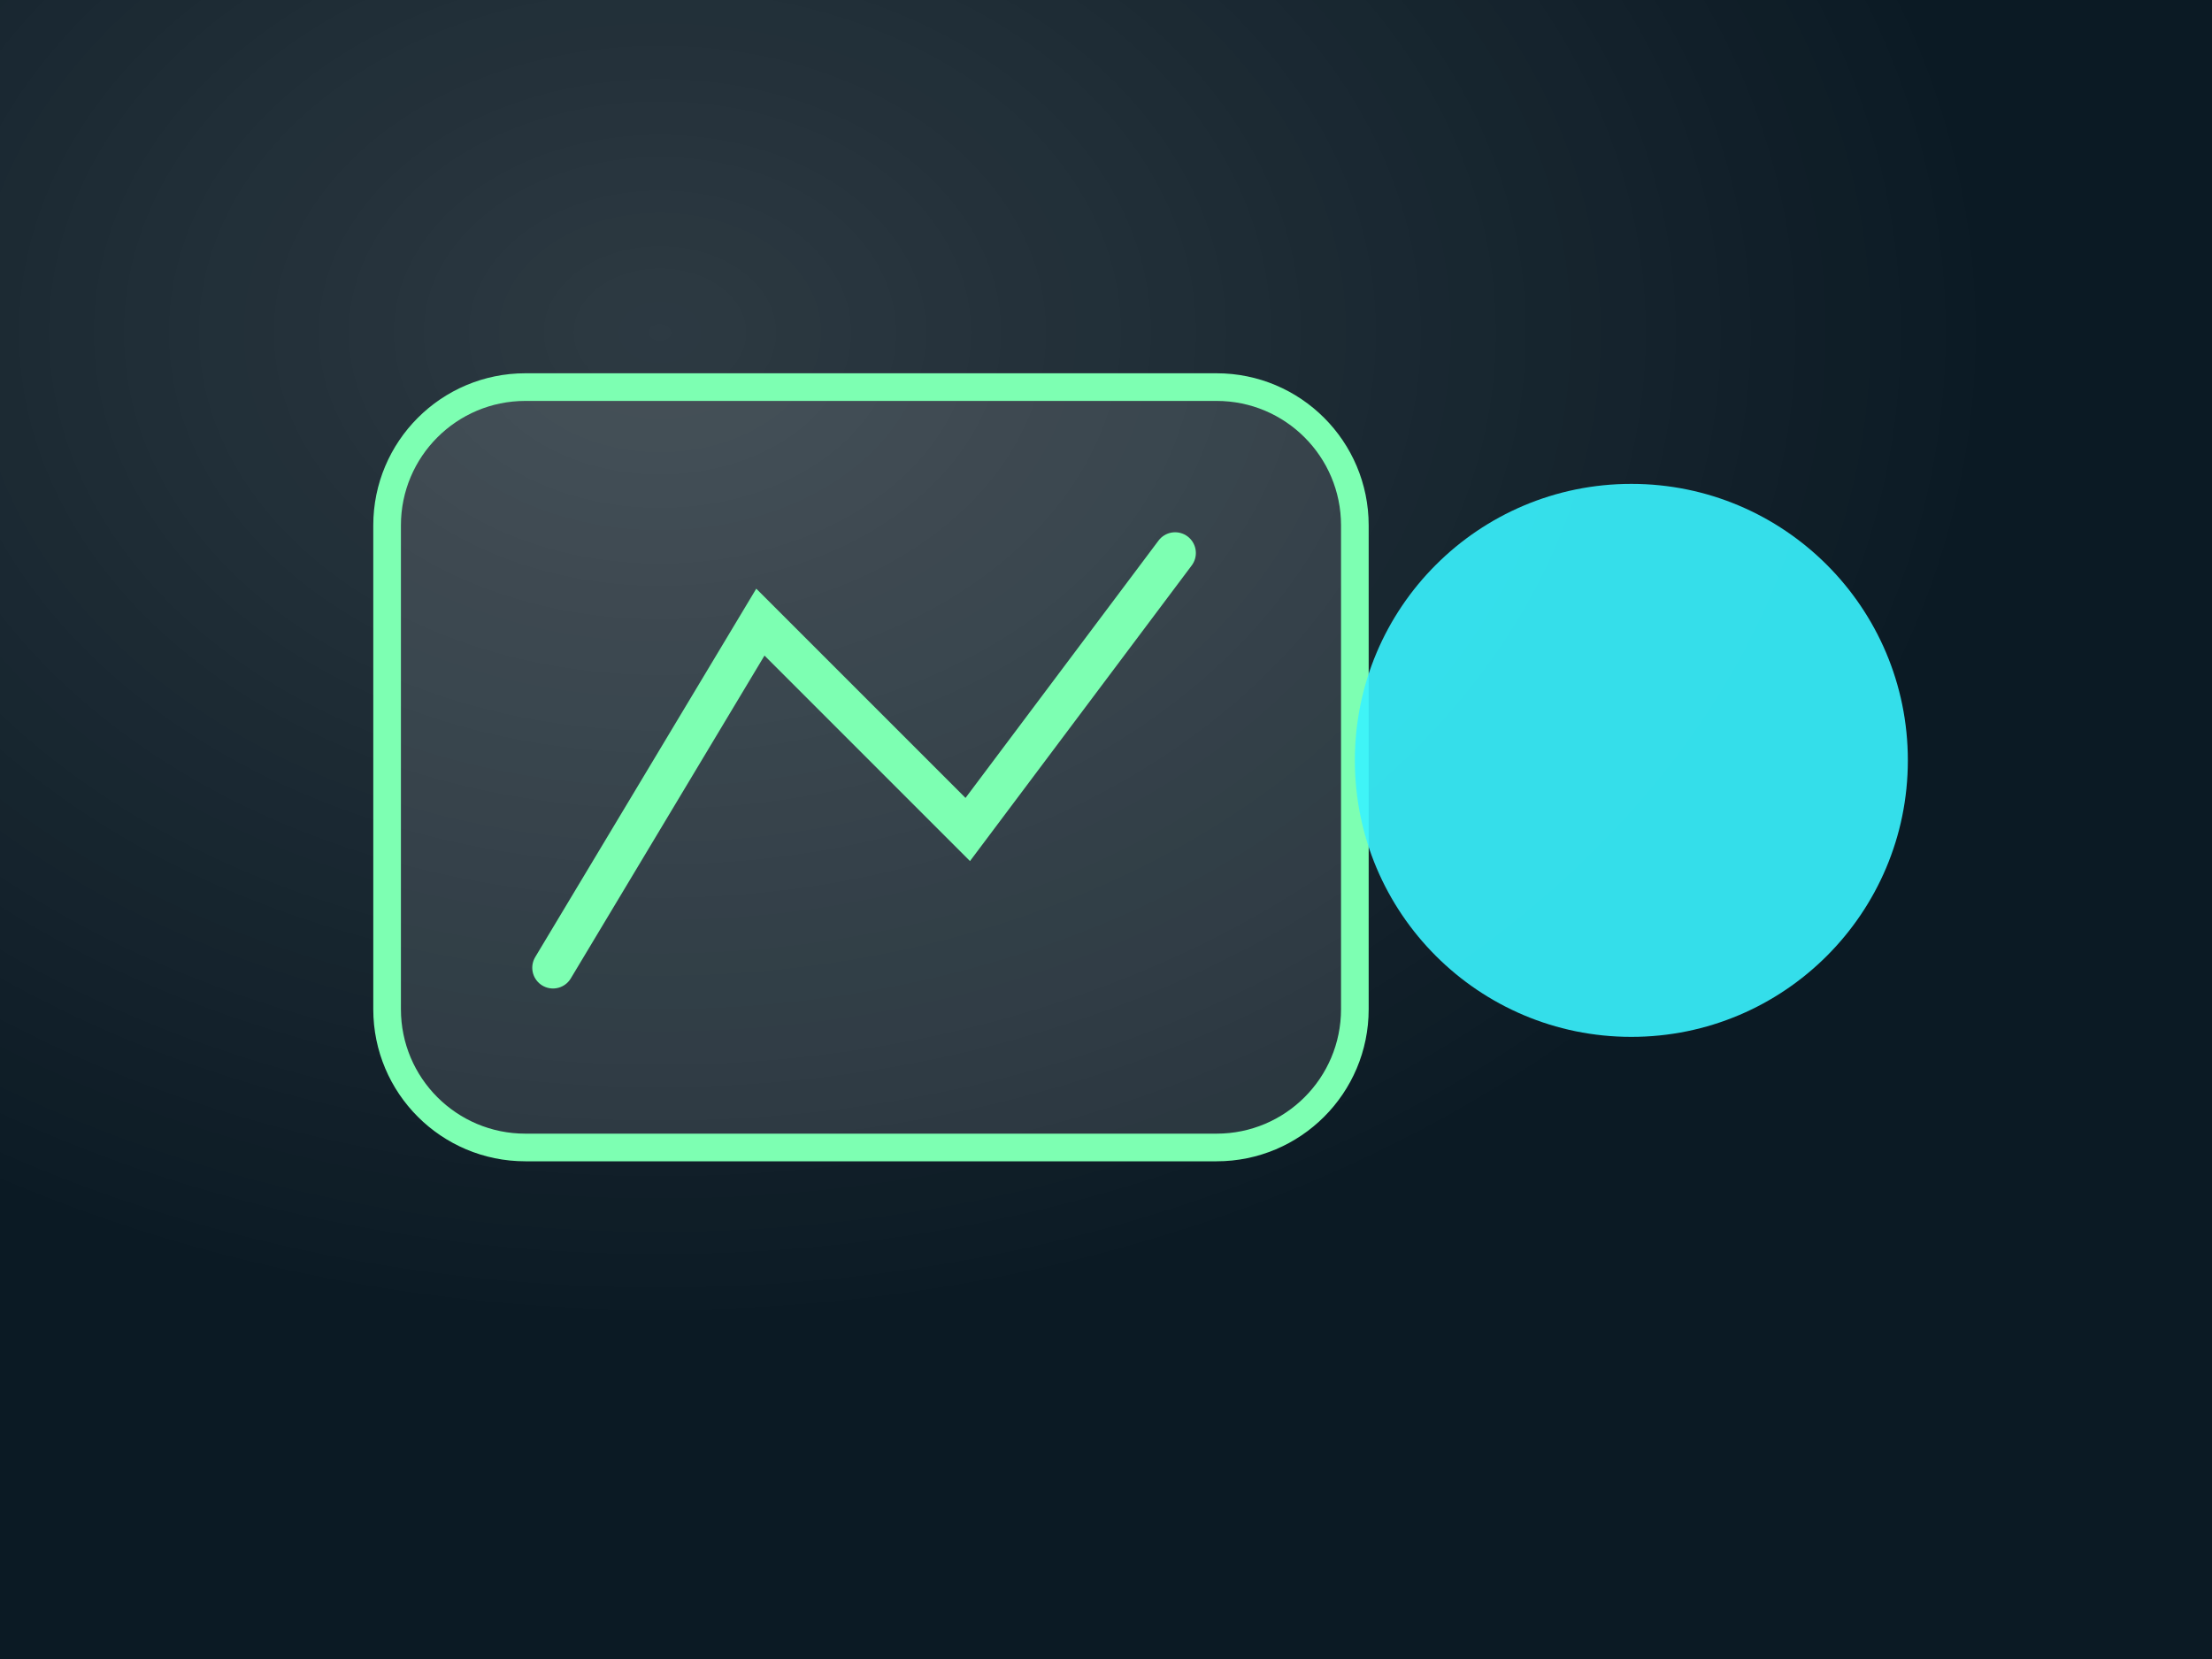
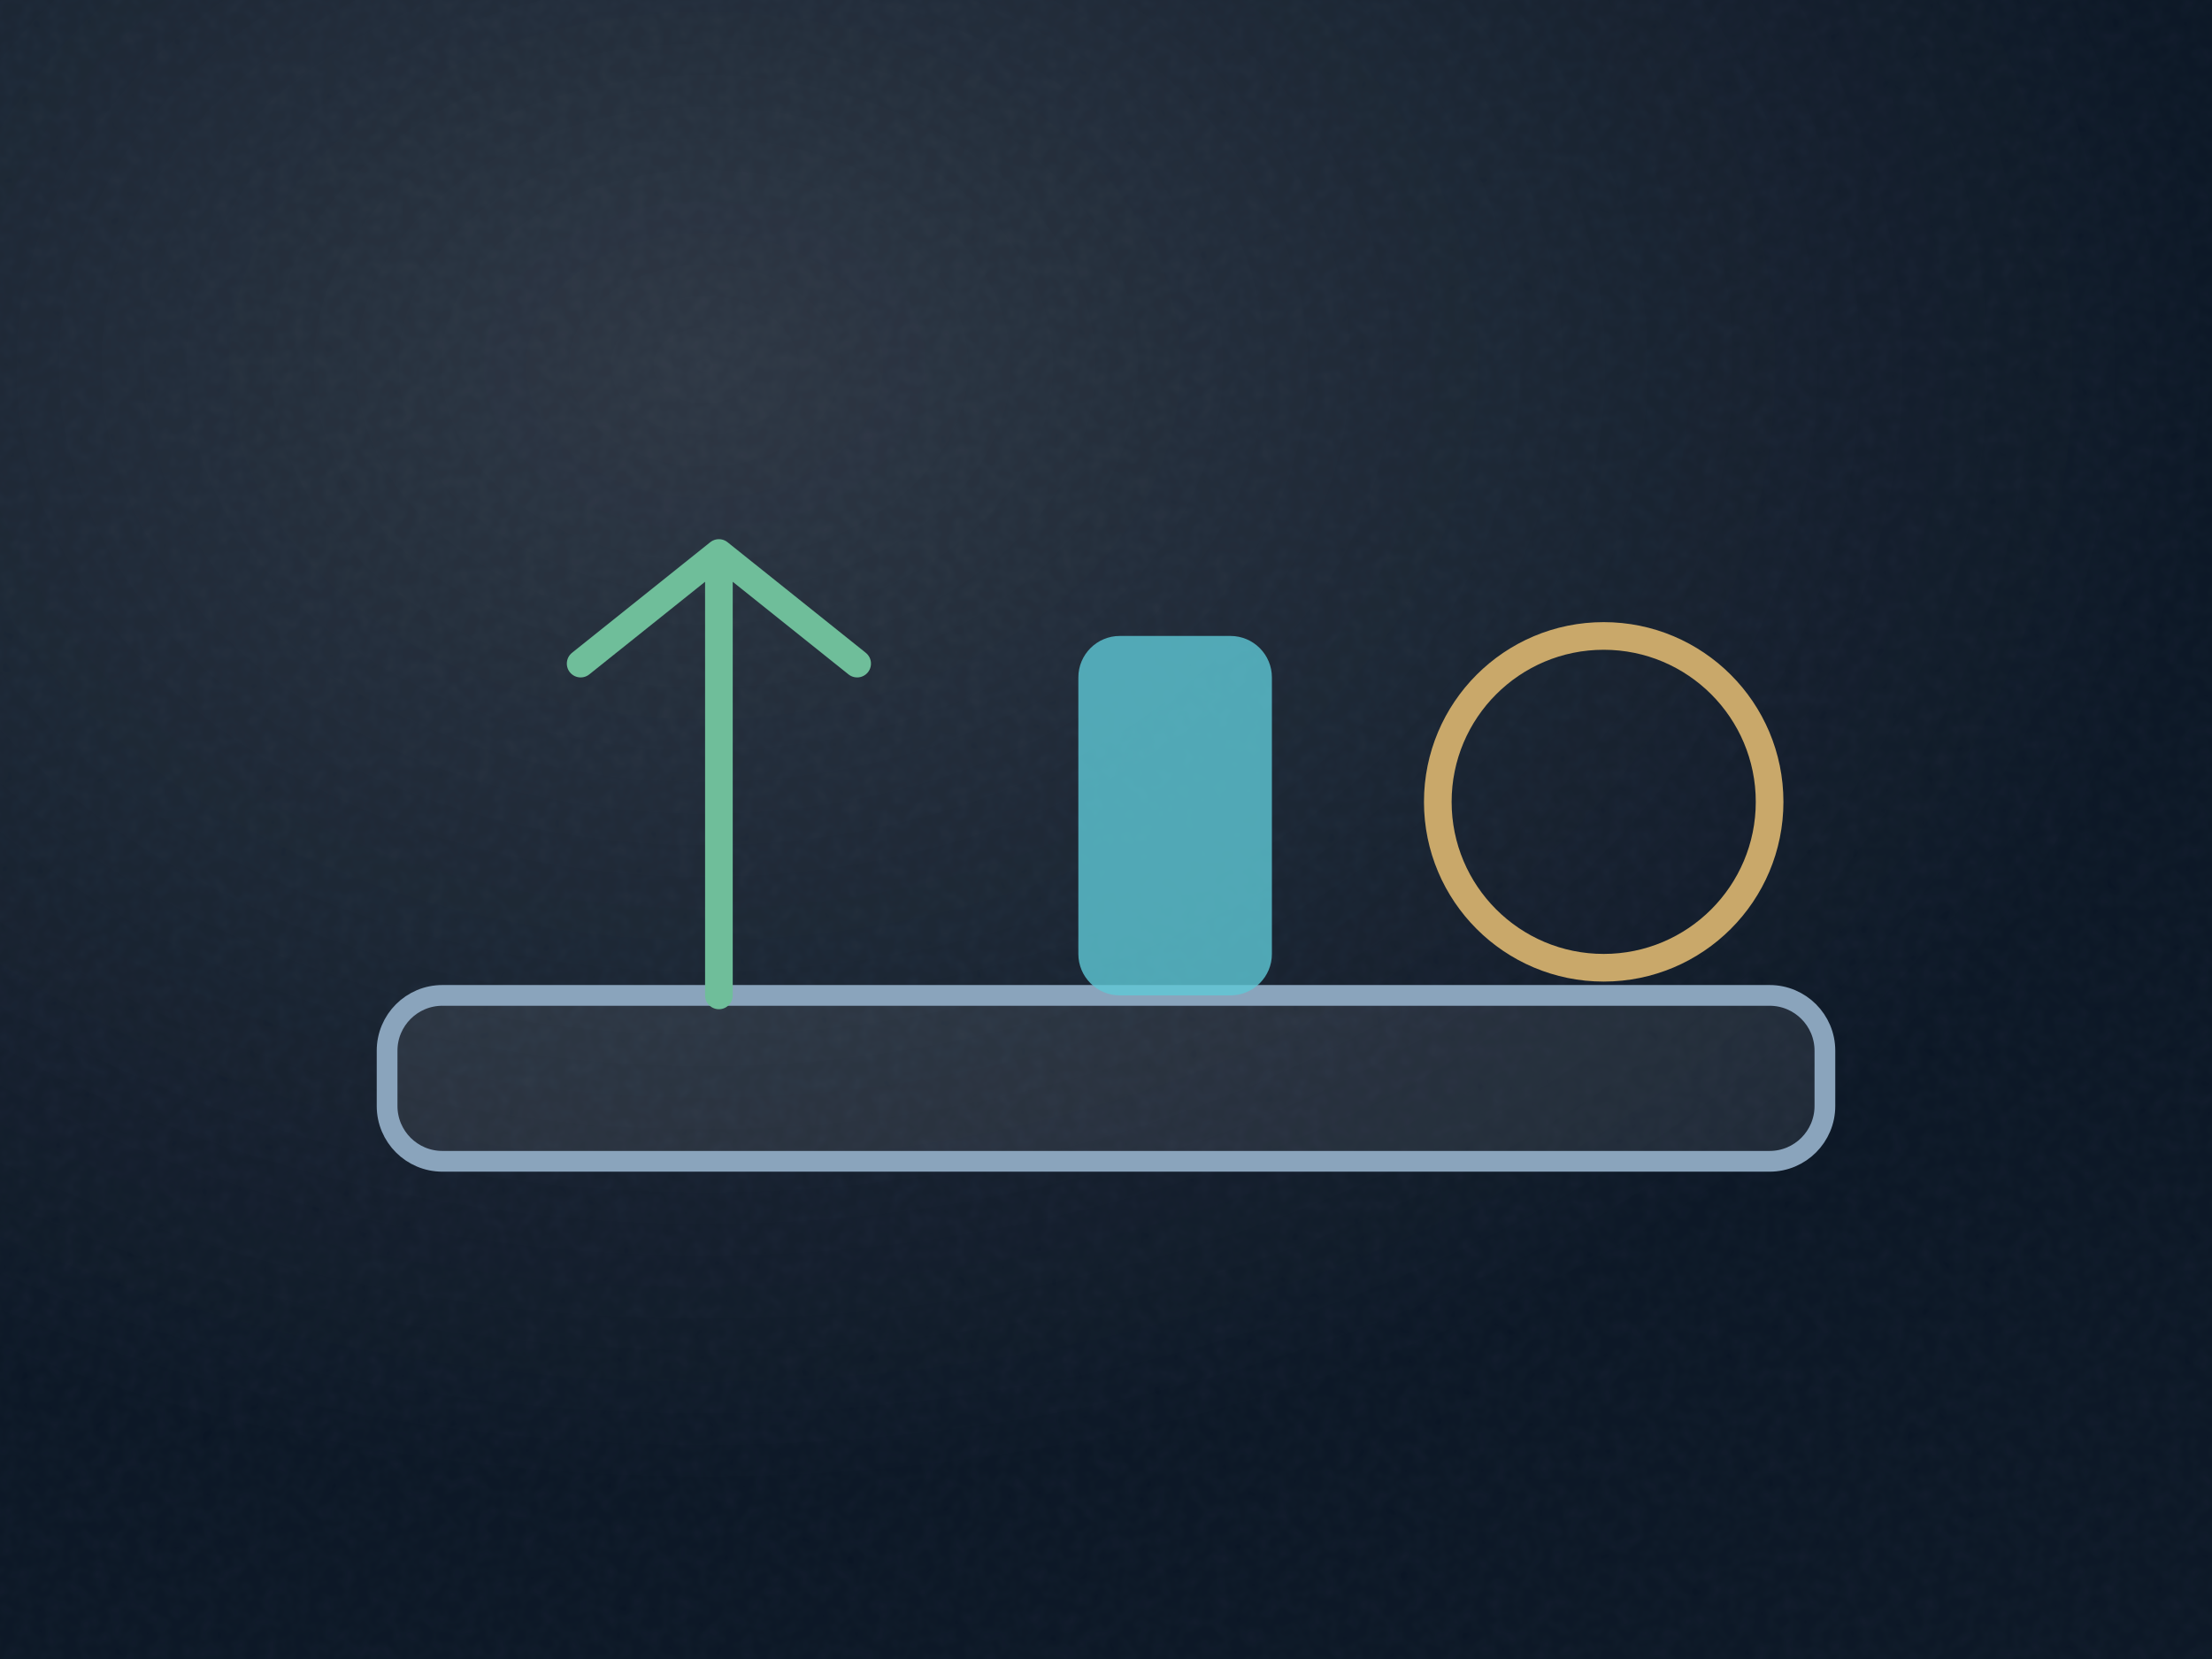
<svg xmlns="http://www.w3.org/2000/svg" viewBox="0 0 160 120" role="img" aria-label="field-tools">
-   <rect width="160" height="120" fill="#0b1a24" />
-   <rect width="160" height="120" fill="url(#fade)" opacity="0.4" />
  <defs>
-     <radialGradient id="fade" cx="30%" cy="20%" r="60%">
-       <stop offset="0%" stop-color="#ffffff" stop-opacity="0.35" />
+     <radialGradient id="gfieldtools" cx="32%" cy="22%" r="68%">
+       <stop offset="0%" stop-color="#ffffff" stop-opacity="0.14" />
      <stop offset="100%" stop-color="#ffffff" stop-opacity="0" />
    </radialGradient>
+     <filter id="nfieldtools" x="-20%" y="-20%" width="140%" height="140%">
+       <feTurbulence type="fractalNoise" baseFrequency="0.9" numOctaves="2" stitchTiles="stitch" result="noise" />
+       <feColorMatrix type="matrix" values="0 0 0 0 0.7  0 0 0 0 0.8  0 0 0 0 0.9  0 0 0 0.045 0" />
+     </filter>
  </defs>
-   <rect x="28" y="28" width="70" height="55" rx="10" fill="rgba(255,255,255,0.12)" stroke="#7dffb2" stroke-width="2" />
-   <circle cx="118" cy="55" r="20" fill="#39f3ff" opacity="0.9" />
-   <path d="M40 70 L55 45 L70 60 L85 40" fill="none" stroke="#7dffb2" stroke-width="3" stroke-linecap="round" />
+   <rect width="160" height="120" fill="#0a1524" />
+   <rect width="160" height="120" fill="url(#gfieldtools)" />
+   <rect width="160" height="120" filter="url(#nfieldtools)" opacity="0.85" />
+   <rect x="28" y="72" width="104" height="12" rx="4" fill="rgba(255,255,255,0.08)" stroke="#8aa4bc" stroke-width="1.5" />
+   <path d="M52 72 V40 M52 40 l-10 8 M52 40 l10 8" stroke="#6fbe9a" stroke-width="2" stroke-linecap="round" stroke-linejoin="round" />
+   <rect x="78" y="46" width="14" height="26" rx="3" fill="#5ec8d6" opacity="0.8" />
+   <circle cx="116" cy="58" r="12" fill="none" stroke="#c9a86a" stroke-width="2" />
</svg>
